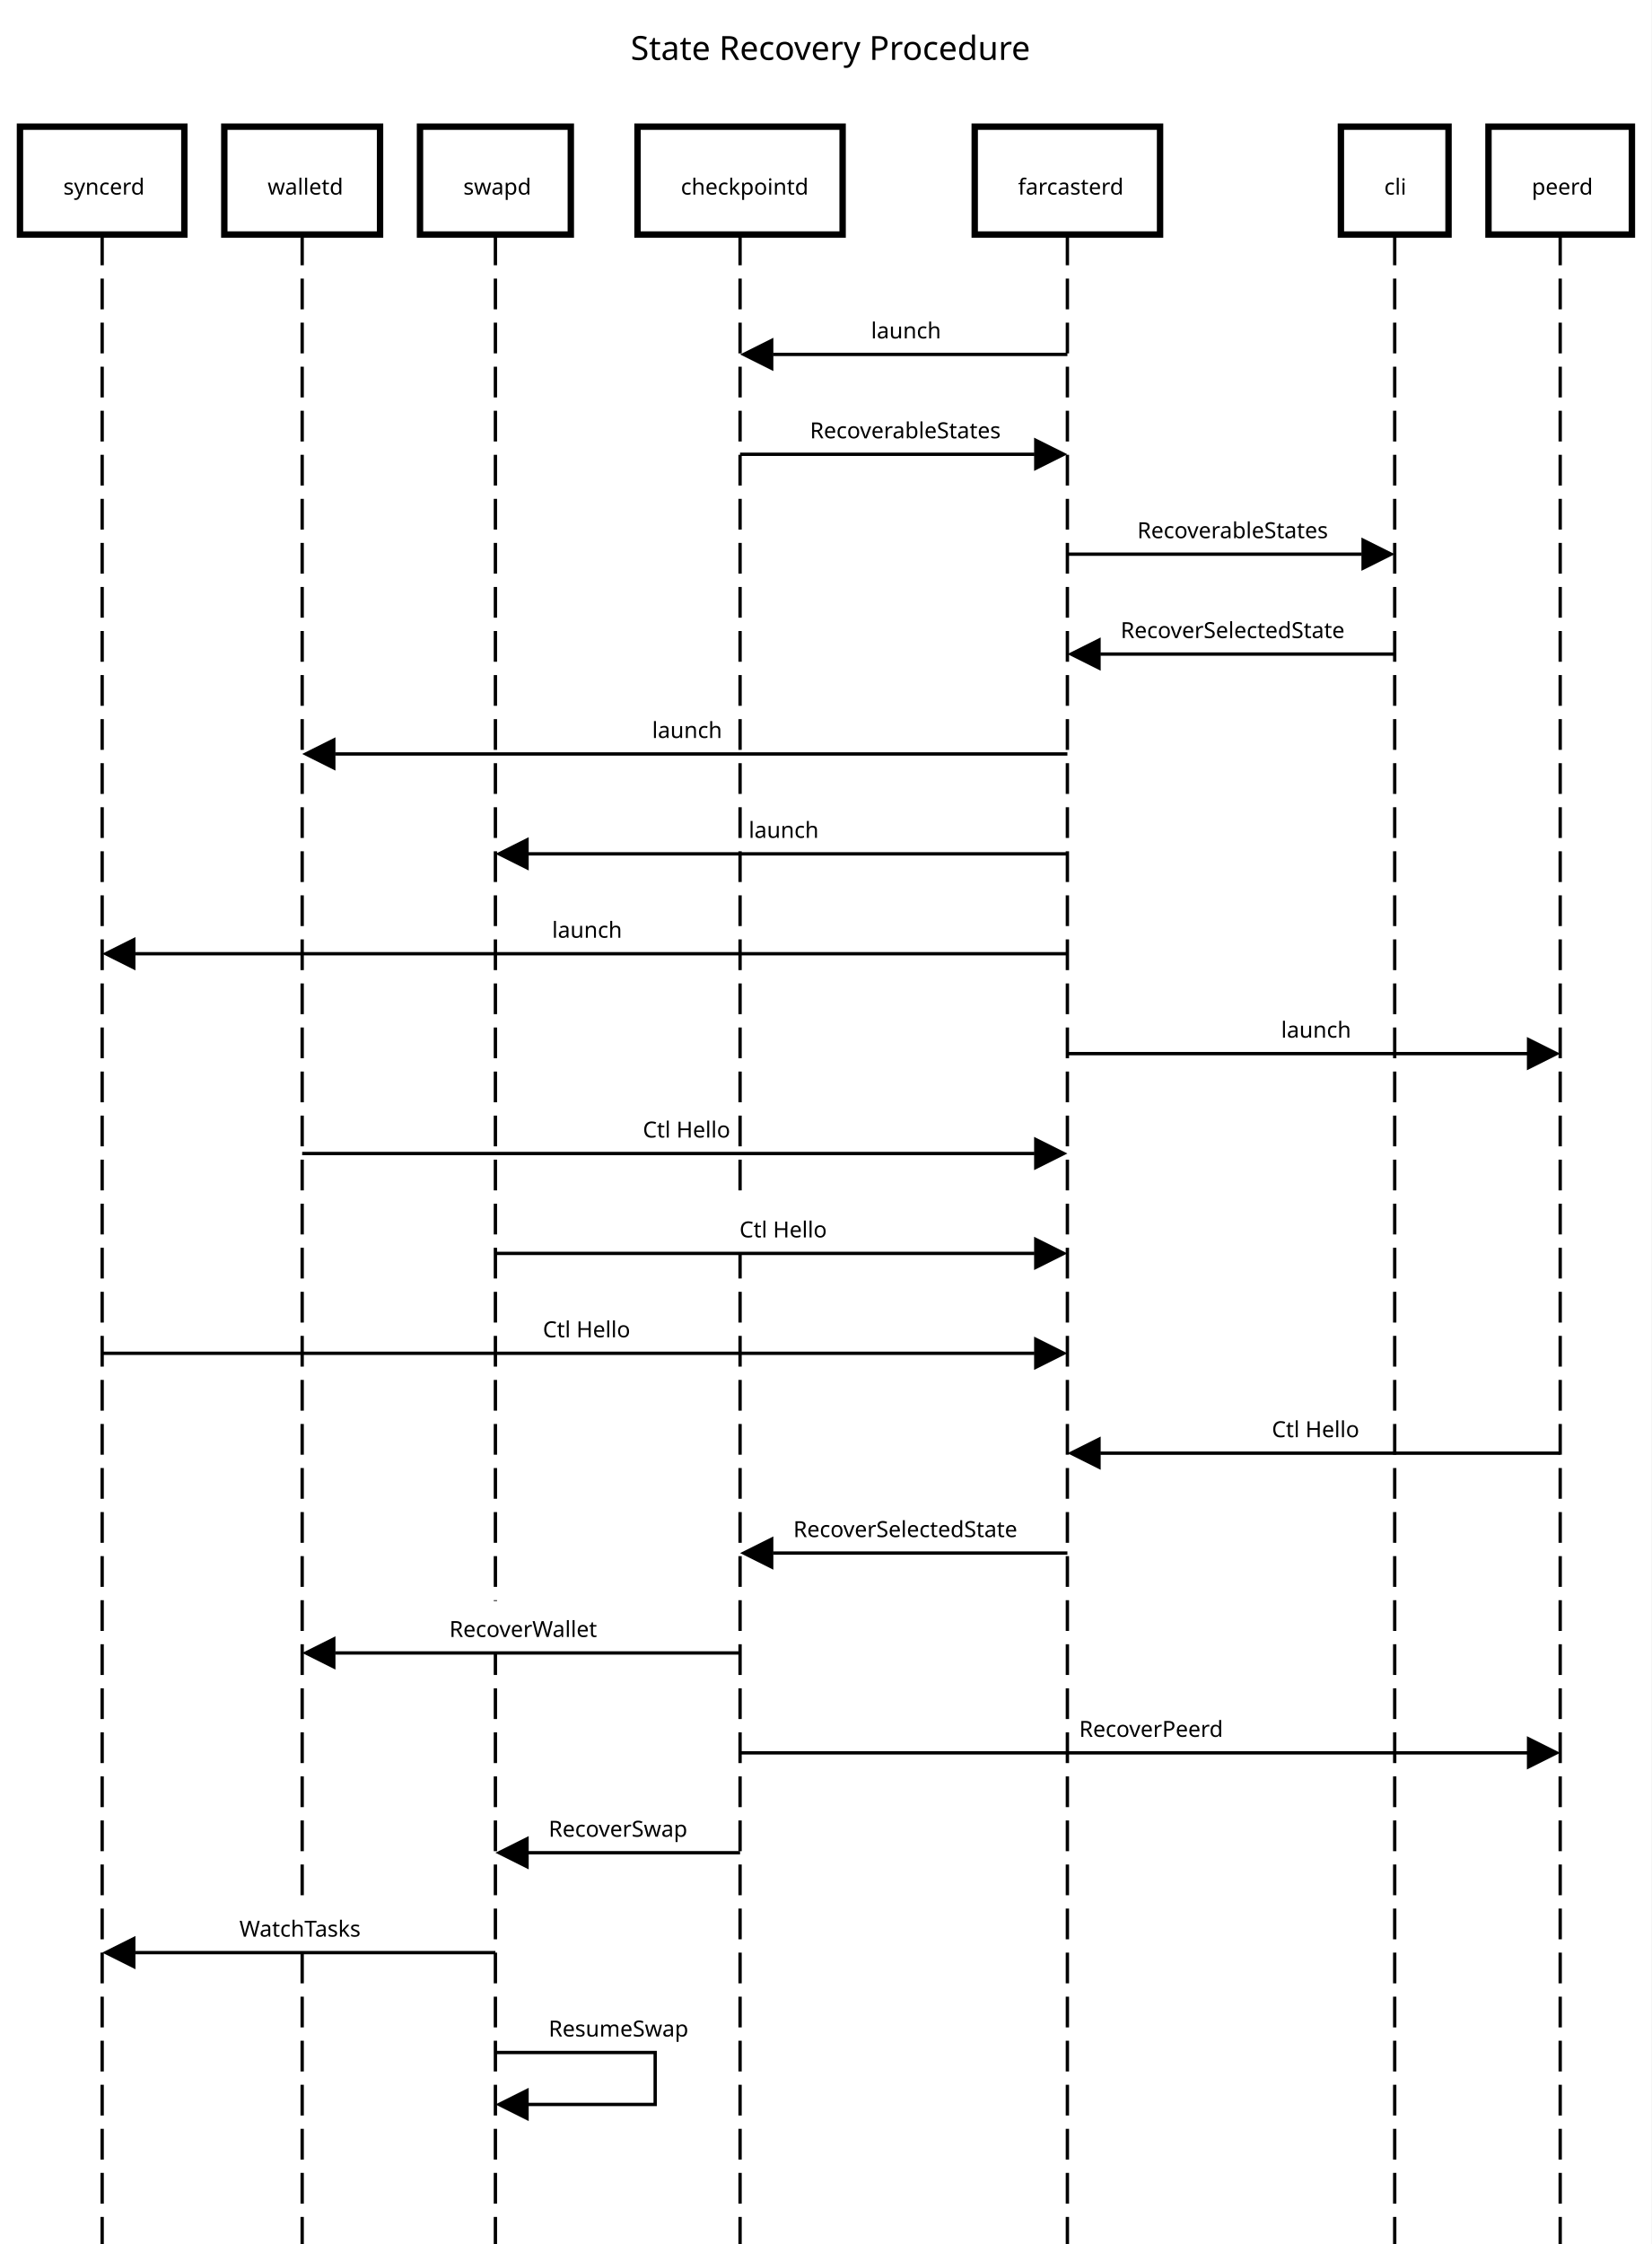
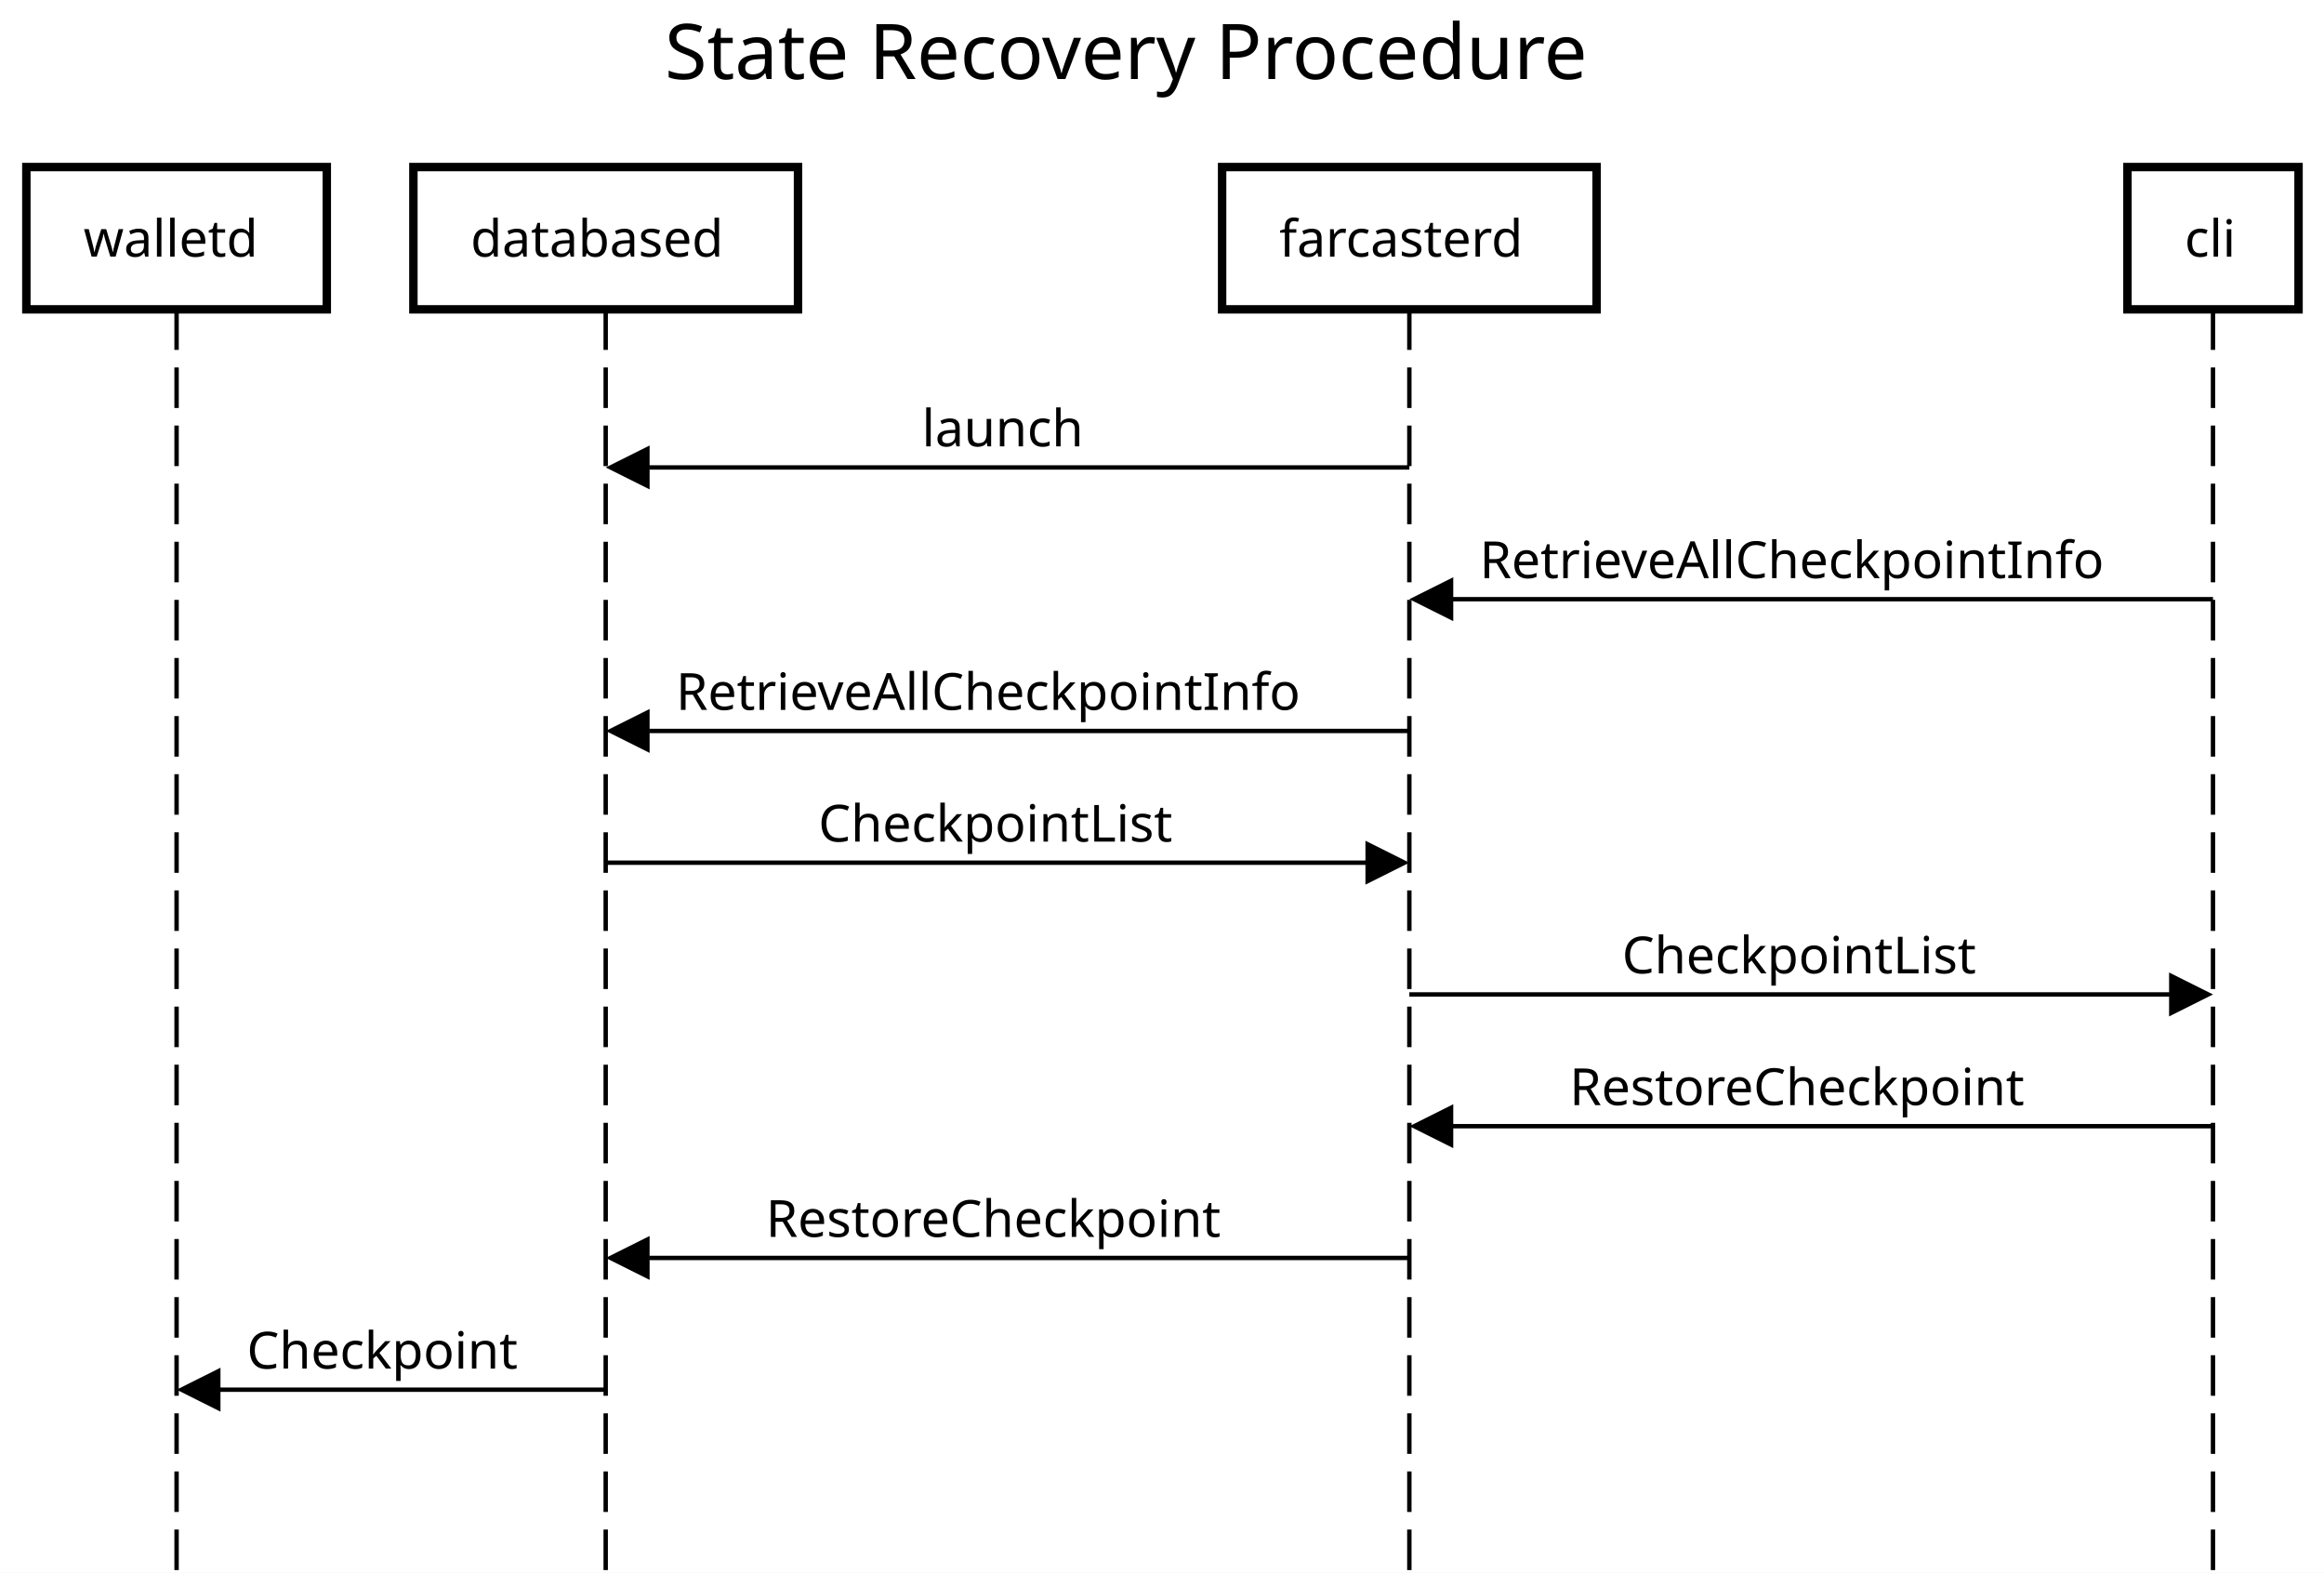
- <svg xmlns="http://www.w3.org/2000/svg" version="1.1" width="1091" height="1482">
+ <svg xmlns="http://www.w3.org/2000/svg" version="1.1" width="665" height="450">
  <defs />
  <g>
    <g />
    <g />
    <g />
    <g />
    <g />
    <g />
    <g />
    <g />
-     <g />
-     <g />
-     <g />
-     <g />
-     <g />
-     <g />
-     <g />
-     <g />
-     <g />
-     <g />
    <g>
-       <rect fill="white" stroke="none" x="0" y="0" width="1091" height="1482" />
+       <rect fill="white" stroke="none" x="0" y="0" width="665" height="450" />
    </g>
    <g>
-       <text fill="black" stroke="none" font-family="sans-serif" font-size="16.5pt" font-style="normal" font-weight="normal" text-decoration="normal" x="416.624" y="39.581" text-anchor="start" dominant-baseline="alphabetic" xml:space="preserve">State Recovery Procedure</text>
+       <text fill="black" stroke="none" font-family="sans-serif" font-size="16.5pt" font-style="normal" font-weight="normal" text-decoration="normal" x="190.21" y="22.618" text-anchor="start" dominant-baseline="alphabetic" xml:space="preserve">State Recovery Procedure</text>
    </g>
    <g />
    <g>
-       <path fill="none" stroke="black" paint-order="fill stroke markers" d=" M 67.49 154.895 L 67.49 1482.194" stroke-miterlimit="10" stroke-width="2.199" stroke-dasharray="20.298,8.796" />
-       <path fill="none" stroke="black" paint-order="fill stroke markers" d=" M 199.621 154.895 L 199.621 1482.194" stroke-miterlimit="10" stroke-width="2.199" stroke-dasharray="20.298,8.796" />
-       <path fill="none" stroke="black" paint-order="fill stroke markers" d=" M 327.275 154.895 L 327.275 1482.194" stroke-miterlimit="10" stroke-width="2.199" stroke-dasharray="20.298,8.796" />
-       <path fill="none" stroke="black" paint-order="fill stroke markers" d=" M 488.902 154.895 L 488.902 1482.194" stroke-miterlimit="10" stroke-width="2.199" stroke-dasharray="20.298,8.796" />
-       <path fill="none" stroke="black" paint-order="fill stroke markers" d=" M 705.139 154.895 L 705.139 1482.194" stroke-miterlimit="10" stroke-width="2.199" stroke-dasharray="20.298,8.796" />
-       <path fill="none" stroke="black" paint-order="fill stroke markers" d=" M 921.375 154.895 L 921.375 1482.194" stroke-miterlimit="10" stroke-width="2.199" stroke-dasharray="20.298,8.796" />
-       <path fill="none" stroke="black" paint-order="fill stroke markers" d=" M 1030.693 154.895 L 1030.693 1482.194" stroke-miterlimit="10" stroke-width="2.199" stroke-dasharray="20.298,8.796" />
+       <path fill="none" stroke="black" paint-order="fill stroke markers" d=" M 50.525 88.512 L 50.525 450.399" stroke-miterlimit="10" stroke-width="1.257" stroke-dasharray="11.599,5.026" />
+       <path fill="none" stroke="black" paint-order="fill stroke markers" d=" M 173.318 88.512 L 173.318 450.399" stroke-miterlimit="10" stroke-width="1.257" stroke-dasharray="11.599,5.026" />
+       <path fill="none" stroke="black" paint-order="fill stroke markers" d=" M 403.277 88.512 L 403.277 450.399" stroke-miterlimit="10" stroke-width="1.257" stroke-dasharray="11.599,5.026" />
+       <path fill="none" stroke="black" paint-order="fill stroke markers" d=" M 633.237 88.512 L 633.237 450.399" stroke-miterlimit="10" stroke-width="1.257" stroke-dasharray="11.599,5.026" />
    </g>
    <g>
      <path fill="none" stroke="none" />
      <g>
-         <path fill="white" stroke="black" paint-order="fill stroke markers" d=" M 13.194 83.649 L 121.786 83.649 L 121.786 154.895 L 13.194 154.895 L 13.194 83.649 Z" stroke-miterlimit="10" stroke-width="4.222" stroke-dasharray="" />
+         <path fill="white" stroke="black" paint-order="fill stroke markers" d=" M 7.539 47.799 L 93.51 47.799 L 93.51 88.512 L 7.539 88.512 L 7.539 47.799 Z" stroke-miterlimit="10" stroke-width="2.413" stroke-dasharray="" />
      </g>
      <g>
        <g />
-         <text fill="black" stroke="none" font-family="sans-serif" font-size="11pt" font-style="normal" font-weight="normal" text-decoration="normal" x="41.824" y="128.508" text-anchor="start" dominant-baseline="alphabetic" xml:space="preserve">syncerd</text>
+         <text fill="black" stroke="none" font-family="sans-serif" font-size="11pt" font-style="normal" font-weight="normal" text-decoration="normal" x="23.9" y="73.433" text-anchor="start" dominant-baseline="alphabetic" xml:space="preserve">walletd</text>
      </g>
      <path fill="none" stroke="none" />
      <g>
-         <path fill="white" stroke="black" paint-order="fill stroke markers" d=" M 148.174 83.649 L 251.069 83.649 L 251.069 154.895 L 148.174 154.895 L 148.174 83.649 Z" stroke-miterlimit="10" stroke-width="4.222" stroke-dasharray="" />
+         <path fill="white" stroke="black" paint-order="fill stroke markers" d=" M 118.291 47.799 L 228.345 47.799 L 228.345 88.512 L 118.291 88.512 L 118.291 47.799 Z" stroke-miterlimit="10" stroke-width="2.413" stroke-dasharray="" />
      </g>
      <g>
        <g />
-         <text fill="black" stroke="none" font-family="sans-serif" font-size="11pt" font-style="normal" font-weight="normal" text-decoration="normal" x="176.805" y="128.508" text-anchor="start" dominant-baseline="alphabetic" xml:space="preserve">walletd</text>
+         <text fill="black" stroke="none" font-family="sans-serif" font-size="11pt" font-style="normal" font-weight="normal" text-decoration="normal" x="134.651" y="73.433" text-anchor="start" dominant-baseline="alphabetic" xml:space="preserve">databased</text>
      </g>
      <path fill="none" stroke="none" />
      <g>
-         <path fill="white" stroke="black" paint-order="fill stroke markers" d=" M 277.456 83.649 L 377.094 83.649 L 377.094 154.895 L 277.456 154.895 L 277.456 83.649 Z" stroke-miterlimit="10" stroke-width="4.222" stroke-dasharray="" />
+         <path fill="white" stroke="black" paint-order="fill stroke markers" d=" M 349.7 47.799 L 456.854 47.799 L 456.854 88.512 L 349.7 88.512 L 349.7 47.799 Z" stroke-miterlimit="10" stroke-width="2.413" stroke-dasharray="" />
      </g>
      <g>
        <g />
-         <text fill="black" stroke="none" font-family="sans-serif" font-size="11pt" font-style="normal" font-weight="normal" text-decoration="normal" x="306.087" y="128.508" text-anchor="start" dominant-baseline="alphabetic" xml:space="preserve">swapd</text>
+         <text fill="black" stroke="none" font-family="sans-serif" font-size="11pt" font-style="normal" font-weight="normal" text-decoration="normal" x="366.061" y="73.433" text-anchor="start" dominant-baseline="alphabetic" xml:space="preserve">farcasterd</text>
      </g>
      <path fill="none" stroke="none" />
      <g>
-         <path fill="white" stroke="black" paint-order="fill stroke markers" d=" M 421.152 83.649 L 556.652 83.649 L 556.652 154.895 L 421.152 154.895 L 421.152 83.649 Z" stroke-miterlimit="10" stroke-width="4.222" stroke-dasharray="" />
+         <path fill="white" stroke="black" paint-order="fill stroke markers" d=" M 608.76 47.799 L 657.714 47.799 L 657.714 88.512 L 608.76 88.512 L 608.76 47.799 Z" stroke-miterlimit="10" stroke-width="2.413" stroke-dasharray="" />
      </g>
      <g>
        <g />
-         <text fill="black" stroke="none" font-family="sans-serif" font-size="11pt" font-style="normal" font-weight="normal" text-decoration="normal" x="449.782" y="128.508" text-anchor="start" dominant-baseline="alphabetic" xml:space="preserve">checkpointd</text>
-       </g>
-       <path fill="none" stroke="none" />
-       <g>
-         <path fill="white" stroke="black" paint-order="fill stroke markers" d=" M 643.917 83.649 L 766.361 83.649 L 766.361 154.895 L 643.917 154.895 L 643.917 83.649 Z" stroke-miterlimit="10" stroke-width="4.222" stroke-dasharray="" />
-       </g>
-       <g>
-         <g />
-         <text fill="black" stroke="none" font-family="sans-serif" font-size="11pt" font-style="normal" font-weight="normal" text-decoration="normal" x="672.547" y="128.508" text-anchor="start" dominant-baseline="alphabetic" xml:space="preserve">farcasterd</text>
-       </g>
-       <path fill="none" stroke="none" />
-       <g>
-         <path fill="white" stroke="black" paint-order="fill stroke markers" d=" M 885.823 83.649 L 956.928 83.649 L 956.928 154.895 L 885.823 154.895 L 885.823 83.649 Z" stroke-miterlimit="10" stroke-width="4.222" stroke-dasharray="" />
-       </g>
-       <g>
-         <g />
-         <text fill="black" stroke="none" font-family="sans-serif" font-size="11pt" font-style="normal" font-weight="normal" text-decoration="normal" x="914.453" y="128.508" text-anchor="start" dominant-baseline="alphabetic" xml:space="preserve">cli</text>
-       </g>
-       <path fill="none" stroke="none" />
-       <g>
-         <path fill="white" stroke="black" paint-order="fill stroke markers" d=" M 983.316 83.649 L 1078.071 83.649 L 1078.071 154.895 L 983.316 154.895 L 983.316 83.649 Z" stroke-miterlimit="10" stroke-width="4.222" stroke-dasharray="" />
-       </g>
-       <g>
-         <g />
-         <text fill="black" stroke="none" font-family="sans-serif" font-size="11pt" font-style="normal" font-weight="normal" text-decoration="normal" x="1011.946" y="128.508" text-anchor="start" dominant-baseline="alphabetic" xml:space="preserve">peerd</text>
+         <text fill="black" stroke="none" font-family="sans-serif" font-size="11pt" font-style="normal" font-weight="normal" text-decoration="normal" x="625.121" y="73.433" text-anchor="start" dominant-baseline="alphabetic" xml:space="preserve">cli</text>
      </g>
    </g>
    <g>
      <g>
        <g>
-           <rect fill="white" stroke="none" x="571.462" y="199.754" width="51.116" height="34.304" />
+           <rect fill="white" stroke="none" x="261.519" y="114.145" width="53.557" height="19.602" />
        </g>
-         <text fill="black" stroke="none" font-family="sans-serif" font-size="11pt" font-style="normal" font-weight="normal" text-decoration="normal" x="575.42" y="223.503" text-anchor="start" dominant-baseline="alphabetic" xml:space="preserve">launch</text>
+         <text fill="black" stroke="none" font-family="sans-serif" font-size="11pt" font-style="normal" font-weight="normal" text-decoration="normal" x="263.781" y="127.716" text-anchor="start" dominant-baseline="alphabetic" xml:space="preserve">launch</text>
      </g>
      <g>
-         <path fill="none" stroke="black" paint-order="fill stroke markers" d=" M 705.139 234.058 L 510.628 234.058" stroke-miterlimit="10" stroke-width="2.199" stroke-dasharray="" />
-         <g transform="translate(488.902,234.0583) translate(-488.902,-234.0583)">
-           <path fill="black" stroke="none" paint-order="stroke fill markers" d=" M 510.892 223.063 L 488.902 234.058 L 510.892 245.053 Z" />
+         <path fill="none" stroke="black" paint-order="fill stroke markers" d=" M 403.277 133.748 L 185.732 133.748" stroke-miterlimit="10" stroke-width="1.257" stroke-dasharray="" />
+         <g transform="translate(173.3177,133.7476) translate(-173.3177,-133.7476)">
+           <path fill="black" stroke="none" paint-order="stroke fill markers" d=" M 185.883 127.465 L 173.318 133.748 L 185.883 140.03 Z" />
        </g>
      </g>
      <g>
        <g>
-           <rect fill="white" stroke="none" x="531.129" y="265.723" width="131.782" height="34.304" />
+           <rect fill="white" stroke="none" x="421.121" y="151.842" width="194.274" height="19.602" />
        </g>
-         <text fill="black" stroke="none" font-family="sans-serif" font-size="11pt" font-style="normal" font-weight="normal" text-decoration="normal" x="535.088" y="289.472" text-anchor="start" dominant-baseline="alphabetic" xml:space="preserve">RecoverableStates</text>
+         <text fill="black" stroke="none" font-family="sans-serif" font-size="11pt" font-style="normal" font-weight="normal" text-decoration="normal" x="423.382" y="165.413" text-anchor="start" dominant-baseline="alphabetic" xml:space="preserve">RetrieveAllCheckpointInfo</text>
      </g>
      <g>
-         <path fill="none" stroke="black" paint-order="fill stroke markers" d=" M 488.902 300.027 L 683.413 300.027" stroke-miterlimit="10" stroke-width="2.199" stroke-dasharray="" />
-         <g transform="translate(705.1387,300.0274) translate(-705.1387,-300.0274)">
-           <path fill="black" stroke="none" paint-order="stroke fill markers" d=" M 683.149 289.033 L 705.139 300.027 L 683.149 311.022 Z" />
+         <path fill="none" stroke="black" paint-order="fill stroke markers" d=" M 633.237 171.444 L 415.692 171.444" stroke-miterlimit="10" stroke-width="1.257" stroke-dasharray="" />
+         <g transform="translate(403.2775,171.4442) translate(-403.2775,-171.4442)">
+           <path fill="black" stroke="none" paint-order="stroke fill markers" d=" M 415.843 165.161 L 403.277 171.444 L 415.843 177.727 Z" />
        </g>
      </g>
      <g>
        <g>
-           <rect fill="white" stroke="none" x="747.366" y="331.693" width="131.782" height="34.304" />
+           <rect fill="white" stroke="none" x="191.161" y="189.539" width="194.274" height="19.602" />
        </g>
-         <text fill="black" stroke="none" font-family="sans-serif" font-size="11pt" font-style="normal" font-weight="normal" text-decoration="normal" x="751.324" y="355.441" text-anchor="start" dominant-baseline="alphabetic" xml:space="preserve">RecoverableStates</text>
+         <text fill="black" stroke="none" font-family="sans-serif" font-size="11pt" font-style="normal" font-weight="normal" text-decoration="normal" x="193.423" y="203.109" text-anchor="start" dominant-baseline="alphabetic" xml:space="preserve">RetrieveAllCheckpointInfo</text>
      </g>
      <g>
-         <path fill="none" stroke="black" paint-order="fill stroke markers" d=" M 705.139 365.997 L 899.65 365.997" stroke-miterlimit="10" stroke-width="2.199" stroke-dasharray="" />
-         <g transform="translate(921.3754,365.9965) translate(-921.3754,-365.9965)">
-           <path fill="black" stroke="none" paint-order="stroke fill markers" d=" M 899.386 355.002 L 921.375 365.997 L 899.386 376.991 Z" />
+         <path fill="none" stroke="black" paint-order="fill stroke markers" d=" M 403.277 209.141 L 185.732 209.141" stroke-miterlimit="10" stroke-width="1.257" stroke-dasharray="" />
+         <g transform="translate(173.3177,209.1409) translate(-173.3177,-209.1409)">
+           <path fill="black" stroke="none" paint-order="stroke fill markers" d=" M 185.883 202.858 L 173.318 209.141 L 185.883 215.424 Z" />
        </g>
      </g>
      <g>
        <g>
-           <rect fill="white" stroke="none" x="736.364" y="397.662" width="153.786" height="34.304" />
+           <rect fill="white" stroke="none" x="231.919" y="227.235" width="112.757" height="19.602" />
        </g>
-         <text fill="black" stroke="none" font-family="sans-serif" font-size="11pt" font-style="normal" font-weight="normal" text-decoration="normal" x="740.322" y="421.411" text-anchor="start" dominant-baseline="alphabetic" xml:space="preserve">RecoverSelectedState</text>
+         <text fill="black" stroke="none" font-family="sans-serif" font-size="11pt" font-style="normal" font-weight="normal" text-decoration="normal" x="234.181" y="240.806" text-anchor="start" dominant-baseline="alphabetic" xml:space="preserve">CheckpointList</text>
      </g>
      <g>
-         <path fill="none" stroke="black" paint-order="fill stroke markers" d=" M 921.375 431.966 L 726.864 431.966" stroke-miterlimit="10" stroke-width="2.199" stroke-dasharray="" />
-         <g transform="translate(705.1387,431.9656) translate(-705.1387,-431.9656)">
-           <path fill="black" stroke="none" paint-order="stroke fill markers" d=" M 727.128 420.971 L 705.139 431.966 L 727.128 442.96 Z" />
+         <path fill="none" stroke="black" paint-order="fill stroke markers" d=" M 173.318 246.837 L 390.863 246.837" stroke-miterlimit="10" stroke-width="1.257" stroke-dasharray="" />
+         <g transform="translate(403.2775,246.8375) translate(-403.2775,-246.8375)">
+           <path fill="black" stroke="none" paint-order="stroke fill markers" d=" M 390.712 240.555 L 403.277 246.837 L 390.712 253.12 Z" />
        </g>
      </g>
      <g>
        <g>
-           <rect fill="white" stroke="none" x="426.822" y="463.631" width="51.116" height="34.304" />
+           <rect fill="white" stroke="none" x="461.879" y="264.932" width="112.757" height="19.602" />
        </g>
-         <text fill="black" stroke="none" font-family="sans-serif" font-size="11pt" font-style="normal" font-weight="normal" text-decoration="normal" x="430.78" y="487.38" text-anchor="start" dominant-baseline="alphabetic" xml:space="preserve">launch</text>
+         <text fill="black" stroke="none" font-family="sans-serif" font-size="11pt" font-style="normal" font-weight="normal" text-decoration="normal" x="464.141" y="278.503" text-anchor="start" dominant-baseline="alphabetic" xml:space="preserve">CheckpointList</text>
      </g>
      <g>
-         <path fill="none" stroke="black" paint-order="fill stroke markers" d=" M 705.139 497.935 L 221.347 497.935" stroke-miterlimit="10" stroke-width="2.199" stroke-dasharray="" />
-         <g transform="translate(199.6213,497.9347) translate(-199.6213,-497.9347)">
-           <path fill="black" stroke="none" paint-order="stroke fill markers" d=" M 221.611 486.94 L 199.621 497.935 L 221.611 508.93 Z" />
+         <path fill="none" stroke="black" paint-order="fill stroke markers" d=" M 403.277 284.534 L 620.822 284.534" stroke-miterlimit="10" stroke-width="1.257" stroke-dasharray="" />
+         <g transform="translate(633.2372,284.5341) translate(-633.2372,-284.5341)">
+           <path fill="black" stroke="none" paint-order="stroke fill markers" d=" M 620.672 278.251 L 633.237 284.534 L 620.672 290.817 Z" />
        </g>
      </g>
      <g>
        <g>
-           <rect fill="white" stroke="none" x="490.649" y="529.6" width="51.116" height="34.304" />
+           <rect fill="white" stroke="none" x="446.854" y="302.628" width="142.807" height="19.602" />
        </g>
-         <text fill="black" stroke="none" font-family="sans-serif" font-size="11pt" font-style="normal" font-weight="normal" text-decoration="normal" x="494.607" y="553.349" text-anchor="start" dominant-baseline="alphabetic" xml:space="preserve">launch</text>
+         <text fill="black" stroke="none" font-family="sans-serif" font-size="11pt" font-style="normal" font-weight="normal" text-decoration="normal" x="449.116" y="316.199" text-anchor="start" dominant-baseline="alphabetic" xml:space="preserve">RestoreCheckpoint</text>
      </g>
      <g>
-         <path fill="none" stroke="black" paint-order="fill stroke markers" d=" M 705.139 563.904 L 349.001 563.904" stroke-miterlimit="10" stroke-width="2.199" stroke-dasharray="" />
-         <g transform="translate(327.2751,563.9038) translate(-327.2751,-563.9038)">
-           <path fill="black" stroke="none" paint-order="stroke fill markers" d=" M 349.265 552.909 L 327.275 563.904 L 349.265 574.899 Z" />
+         <path fill="none" stroke="black" paint-order="fill stroke markers" d=" M 633.237 322.231 L 415.692 322.231" stroke-miterlimit="10" stroke-width="1.257" stroke-dasharray="" />
+         <g transform="translate(403.2775,322.2307) translate(-403.2775,-322.2307)">
+           <path fill="black" stroke="none" paint-order="stroke fill markers" d=" M 415.843 315.948 L 403.277 322.231 L 415.843 328.514 Z" />
        </g>
      </g>
      <g>
        <g>
-           <rect fill="white" stroke="none" x="360.756" y="595.569" width="51.116" height="34.304" />
+           <rect fill="white" stroke="none" x="216.894" y="340.325" width="142.807" height="19.602" />
        </g>
-         <text fill="black" stroke="none" font-family="sans-serif" font-size="11pt" font-style="normal" font-weight="normal" text-decoration="normal" x="364.715" y="619.318" text-anchor="start" dominant-baseline="alphabetic" xml:space="preserve">launch</text>
+         <text fill="black" stroke="none" font-family="sans-serif" font-size="11pt" font-style="normal" font-weight="normal" text-decoration="normal" x="219.156" y="353.896" text-anchor="start" dominant-baseline="alphabetic" xml:space="preserve">RestoreCheckpoint</text>
      </g>
      <g>
-         <path fill="none" stroke="black" paint-order="fill stroke markers" d=" M 705.139 629.873 L 89.216 629.873" stroke-miterlimit="10" stroke-width="2.199" stroke-dasharray="" />
-         <g transform="translate(67.4901,629.8729) translate(-67.4901,-629.8729)">
-           <path fill="black" stroke="none" paint-order="stroke fill markers" d=" M 89.48 618.878 L 67.49 629.873 L 89.48 640.868 Z" />
+         <path fill="none" stroke="black" paint-order="fill stroke markers" d=" M 403.277 359.927 L 185.732 359.927" stroke-miterlimit="10" stroke-width="1.257" stroke-dasharray="" />
+         <g transform="translate(173.3177,359.9274) translate(-173.3177,-359.9274)">
+           <path fill="black" stroke="none" paint-order="stroke fill markers" d=" M 185.883 353.645 L 173.318 359.927 L 185.883 366.21 Z" />
        </g>
      </g>
      <g>
        <g>
-           <rect fill="white" stroke="none" x="842.358" y="661.538" width="51.116" height="34.304" />
+           <rect fill="white" stroke="none" x="68.368" y="378.022" width="87.107" height="19.602" />
        </g>
-         <text fill="black" stroke="none" font-family="sans-serif" font-size="11pt" font-style="normal" font-weight="normal" text-decoration="normal" x="846.316" y="685.287" text-anchor="start" dominant-baseline="alphabetic" xml:space="preserve">launch</text>
+         <text fill="black" stroke="none" font-family="sans-serif" font-size="11pt" font-style="normal" font-weight="normal" text-decoration="normal" x="70.63" y="391.593" text-anchor="start" dominant-baseline="alphabetic" xml:space="preserve">Checkpoint</text>
      </g>
      <g>
-         <path fill="none" stroke="black" paint-order="fill stroke markers" d=" M 705.139 695.842 L 1008.968 695.842" stroke-miterlimit="10" stroke-width="2.199" stroke-dasharray="" />
-         <g transform="translate(1030.693,695.842) translate(-1030.693,-695.842)">
-           <path fill="black" stroke="none" paint-order="stroke fill markers" d=" M 1008.704 684.847 L 1030.693 695.842 L 1008.704 706.837 Z" />
-         </g>
-       </g>
-       <g>
-         <g>
-           <rect fill="white" stroke="none" x="420.723" y="727.507" width="63.314" height="34.304" />
-         </g>
-         <text fill="black" stroke="none" font-family="sans-serif" font-size="11pt" font-style="normal" font-weight="normal" text-decoration="normal" x="424.681" y="751.256" text-anchor="start" dominant-baseline="alphabetic" xml:space="preserve">Ctl Hello</text>
-       </g>
-       <g>
-         <path fill="none" stroke="black" paint-order="fill stroke markers" d=" M 199.621 761.811 L 683.413 761.811" stroke-miterlimit="10" stroke-width="2.199" stroke-dasharray="" />
-         <g transform="translate(705.1387,761.8111) translate(-705.1387,-761.8111)">
-           <path fill="black" stroke="none" paint-order="stroke fill markers" d=" M 683.149 750.816 L 705.139 761.811 L 683.149 772.806 Z" />
-         </g>
-       </g>
-       <g>
-         <g>
-           <rect fill="white" stroke="none" x="484.55" y="793.476" width="63.314" height="34.304" />
-         </g>
-         <text fill="black" stroke="none" font-family="sans-serif" font-size="11pt" font-style="normal" font-weight="normal" text-decoration="normal" x="488.508" y="817.225" text-anchor="start" dominant-baseline="alphabetic" xml:space="preserve">Ctl Hello</text>
-       </g>
-       <g>
-         <path fill="none" stroke="black" paint-order="fill stroke markers" d=" M 327.275 827.78 L 683.413 827.78" stroke-miterlimit="10" stroke-width="2.199" stroke-dasharray="" />
-         <g transform="translate(705.1387,827.7801) translate(-705.1387,-827.7801)">
-           <path fill="black" stroke="none" paint-order="stroke fill markers" d=" M 683.149 816.785 L 705.139 827.78 L 683.149 838.775 Z" />
-         </g>
-       </g>
-       <g>
-         <g>
-           <rect fill="white" stroke="none" x="354.658" y="859.445" width="63.314" height="34.304" />
-         </g>
-         <text fill="black" stroke="none" font-family="sans-serif" font-size="11pt" font-style="normal" font-weight="normal" text-decoration="normal" x="358.616" y="883.194" text-anchor="start" dominant-baseline="alphabetic" xml:space="preserve">Ctl Hello</text>
-       </g>
-       <g>
-         <path fill="none" stroke="black" paint-order="fill stroke markers" d=" M 67.49 893.749 L 683.413 893.749" stroke-miterlimit="10" stroke-width="2.199" stroke-dasharray="" />
-         <g transform="translate(705.1387,893.7492) translate(-705.1387,-893.7492)">
-           <path fill="black" stroke="none" paint-order="stroke fill markers" d=" M 683.149 882.754 L 705.139 893.749 L 683.149 904.744 Z" />
-         </g>
-       </g>
-       <g>
-         <g>
-           <rect fill="white" stroke="none" x="836.259" y="925.414" width="63.314" height="34.304" />
-         </g>
-         <text fill="black" stroke="none" font-family="sans-serif" font-size="11pt" font-style="normal" font-weight="normal" text-decoration="normal" x="840.217" y="949.163" text-anchor="start" dominant-baseline="alphabetic" xml:space="preserve">Ctl Hello</text>
-       </g>
-       <g>
-         <path fill="none" stroke="black" paint-order="fill stroke markers" d=" M 1030.693 959.718 L 726.864 959.718" stroke-miterlimit="10" stroke-width="2.199" stroke-dasharray="" />
-         <g transform="translate(705.1387,959.7183) translate(-705.1387,-959.7183)">
-           <path fill="black" stroke="none" paint-order="stroke fill markers" d=" M 727.128 948.723 L 705.139 959.718 L 727.128 970.713 Z" />
-         </g>
-       </g>
-       <g>
-         <g>
-           <rect fill="white" stroke="none" x="520.127" y="991.383" width="153.786" height="34.304" />
-         </g>
-         <text fill="black" stroke="none" font-family="sans-serif" font-size="11pt" font-style="normal" font-weight="normal" text-decoration="normal" x="524.086" y="1015.132" text-anchor="start" dominant-baseline="alphabetic" xml:space="preserve">RecoverSelectedState</text>
-       </g>
-       <g>
-         <path fill="none" stroke="black" paint-order="fill stroke markers" d=" M 705.139 1025.687 L 510.628 1025.687" stroke-miterlimit="10" stroke-width="2.199" stroke-dasharray="" />
-         <g transform="translate(488.902,1025.687) translate(-488.902,-1025.687)">
-           <path fill="black" stroke="none" paint-order="stroke fill markers" d=" M 510.892 1014.693 L 488.902 1025.687 L 510.892 1036.682 Z" />
-         </g>
-       </g>
-       <g>
-         <g>
-           <rect fill="white" stroke="none" x="292.913" y="1057.353" width="102.698" height="34.304" />
-         </g>
-         <text fill="black" stroke="none" font-family="sans-serif" font-size="11pt" font-style="normal" font-weight="normal" text-decoration="normal" x="296.871" y="1081.101" text-anchor="start" dominant-baseline="alphabetic" xml:space="preserve">RecoverWallet</text>
-       </g>
-       <g>
-         <path fill="none" stroke="black" paint-order="fill stroke markers" d=" M 488.902 1091.657 L 221.347 1091.657" stroke-miterlimit="10" stroke-width="2.199" stroke-dasharray="" />
-         <g transform="translate(199.6213,1091.657) translate(-199.6213,-1091.657)">
-           <path fill="black" stroke="none" paint-order="stroke fill markers" d=" M 221.611 1080.662 L 199.621 1091.657 L 221.611 1102.651 Z" />
-         </g>
-       </g>
-       <g>
-         <g>
-           <rect fill="white" stroke="none" x="708.986" y="1123.322" width="101.624" height="34.304" />
-         </g>
-         <text fill="black" stroke="none" font-family="sans-serif" font-size="11pt" font-style="normal" font-weight="normal" text-decoration="normal" x="712.944" y="1147.071" text-anchor="start" dominant-baseline="alphabetic" xml:space="preserve">RecoverPeerd</text>
-       </g>
-       <g>
-         <path fill="none" stroke="black" paint-order="fill stroke markers" d=" M 488.902 1157.626 L 1008.968 1157.626" stroke-miterlimit="10" stroke-width="2.199" stroke-dasharray="" />
-         <g transform="translate(1030.693,1157.626) translate(-1030.693,-1157.626)">
-           <path fill="black" stroke="none" paint-order="stroke fill markers" d=" M 1008.704 1146.631 L 1030.693 1157.626 L 1008.704 1168.62 Z" />
-         </g>
-       </g>
-       <g>
-         <g>
-           <rect fill="white" stroke="none" x="358.501" y="1189.291" width="99.176" height="34.304" />
-         </g>
-         <text fill="black" stroke="none" font-family="sans-serif" font-size="11pt" font-style="normal" font-weight="normal" text-decoration="normal" x="362.459" y="1213.04" text-anchor="start" dominant-baseline="alphabetic" xml:space="preserve">RecoverSwap</text>
-       </g>
-       <g>
-         <path fill="none" stroke="black" paint-order="fill stroke markers" d=" M 488.902 1223.595 L 349.001 1223.595" stroke-miterlimit="10" stroke-width="2.199" stroke-dasharray="" />
-         <g transform="translate(327.2751,1223.595) translate(-327.2751,-1223.595)">
-           <path fill="black" stroke="none" paint-order="stroke fill markers" d=" M 349.265 1212.6 L 327.275 1223.595 L 349.265 1234.59 Z" />
-         </g>
-       </g>
-       <g>
-         <g>
-           <rect fill="white" stroke="none" x="154.183" y="1255.26" width="86.399" height="34.304" />
-         </g>
-         <text fill="black" stroke="none" font-family="sans-serif" font-size="11pt" font-style="normal" font-weight="normal" text-decoration="normal" x="158.141" y="1279.009" text-anchor="start" dominant-baseline="alphabetic" xml:space="preserve">WatchTasks</text>
-       </g>
-       <g>
-         <path fill="none" stroke="black" paint-order="fill stroke markers" d=" M 327.275 1289.564 L 89.216 1289.564" stroke-miterlimit="10" stroke-width="2.199" stroke-dasharray="" />
-         <g transform="translate(67.4901,1289.564) translate(-67.4901,-1289.564)">
-           <path fill="black" stroke="none" paint-order="stroke fill markers" d=" M 89.48 1278.569 L 67.49 1289.564 L 89.48 1300.559 Z" />
-         </g>
-       </g>
-       <g>
-         <g>
-           <rect fill="white" stroke="none" x="358.501" y="1321.229" width="99.176" height="34.304" />
-         </g>
-         <text fill="black" stroke="none" font-family="sans-serif" font-size="11pt" font-style="normal" font-weight="normal" text-decoration="normal" x="362.459" y="1344.978" text-anchor="start" dominant-baseline="alphabetic" xml:space="preserve">ResumeSwap</text>
-       </g>
-       <g>
-         <path fill="none" stroke="black" paint-order="fill stroke markers" d=" M 327.275 1355.533 L 432.826 1355.533 L 432.826 1389.837 L 349.001 1389.837" stroke-miterlimit="10" stroke-width="2.199" stroke-dasharray="" />
-         <g transform="translate(327.2751,1389.837) translate(-327.2751,-1389.837)">
-           <path fill="black" stroke="none" paint-order="stroke fill markers" d=" M 349.265 1378.842 L 327.275 1389.837 L 349.265 1400.832 Z" />
+         <path fill="none" stroke="black" paint-order="fill stroke markers" d=" M 173.318 397.624 L 62.939 397.624" stroke-miterlimit="10" stroke-width="1.257" stroke-dasharray="" />
+         <g transform="translate(50.52466,397.624) translate(-50.52466,-397.624)">
+           <path fill="black" stroke="none" paint-order="stroke fill markers" d=" M 63.09 391.341 L 50.525 397.624 L 63.09 403.907 Z" />
        </g>
      </g>
    </g>
    <g />
    <g />
    <g />
    <g />
-     <g />
-     <g />
-     <g />
  </g>
</svg>
